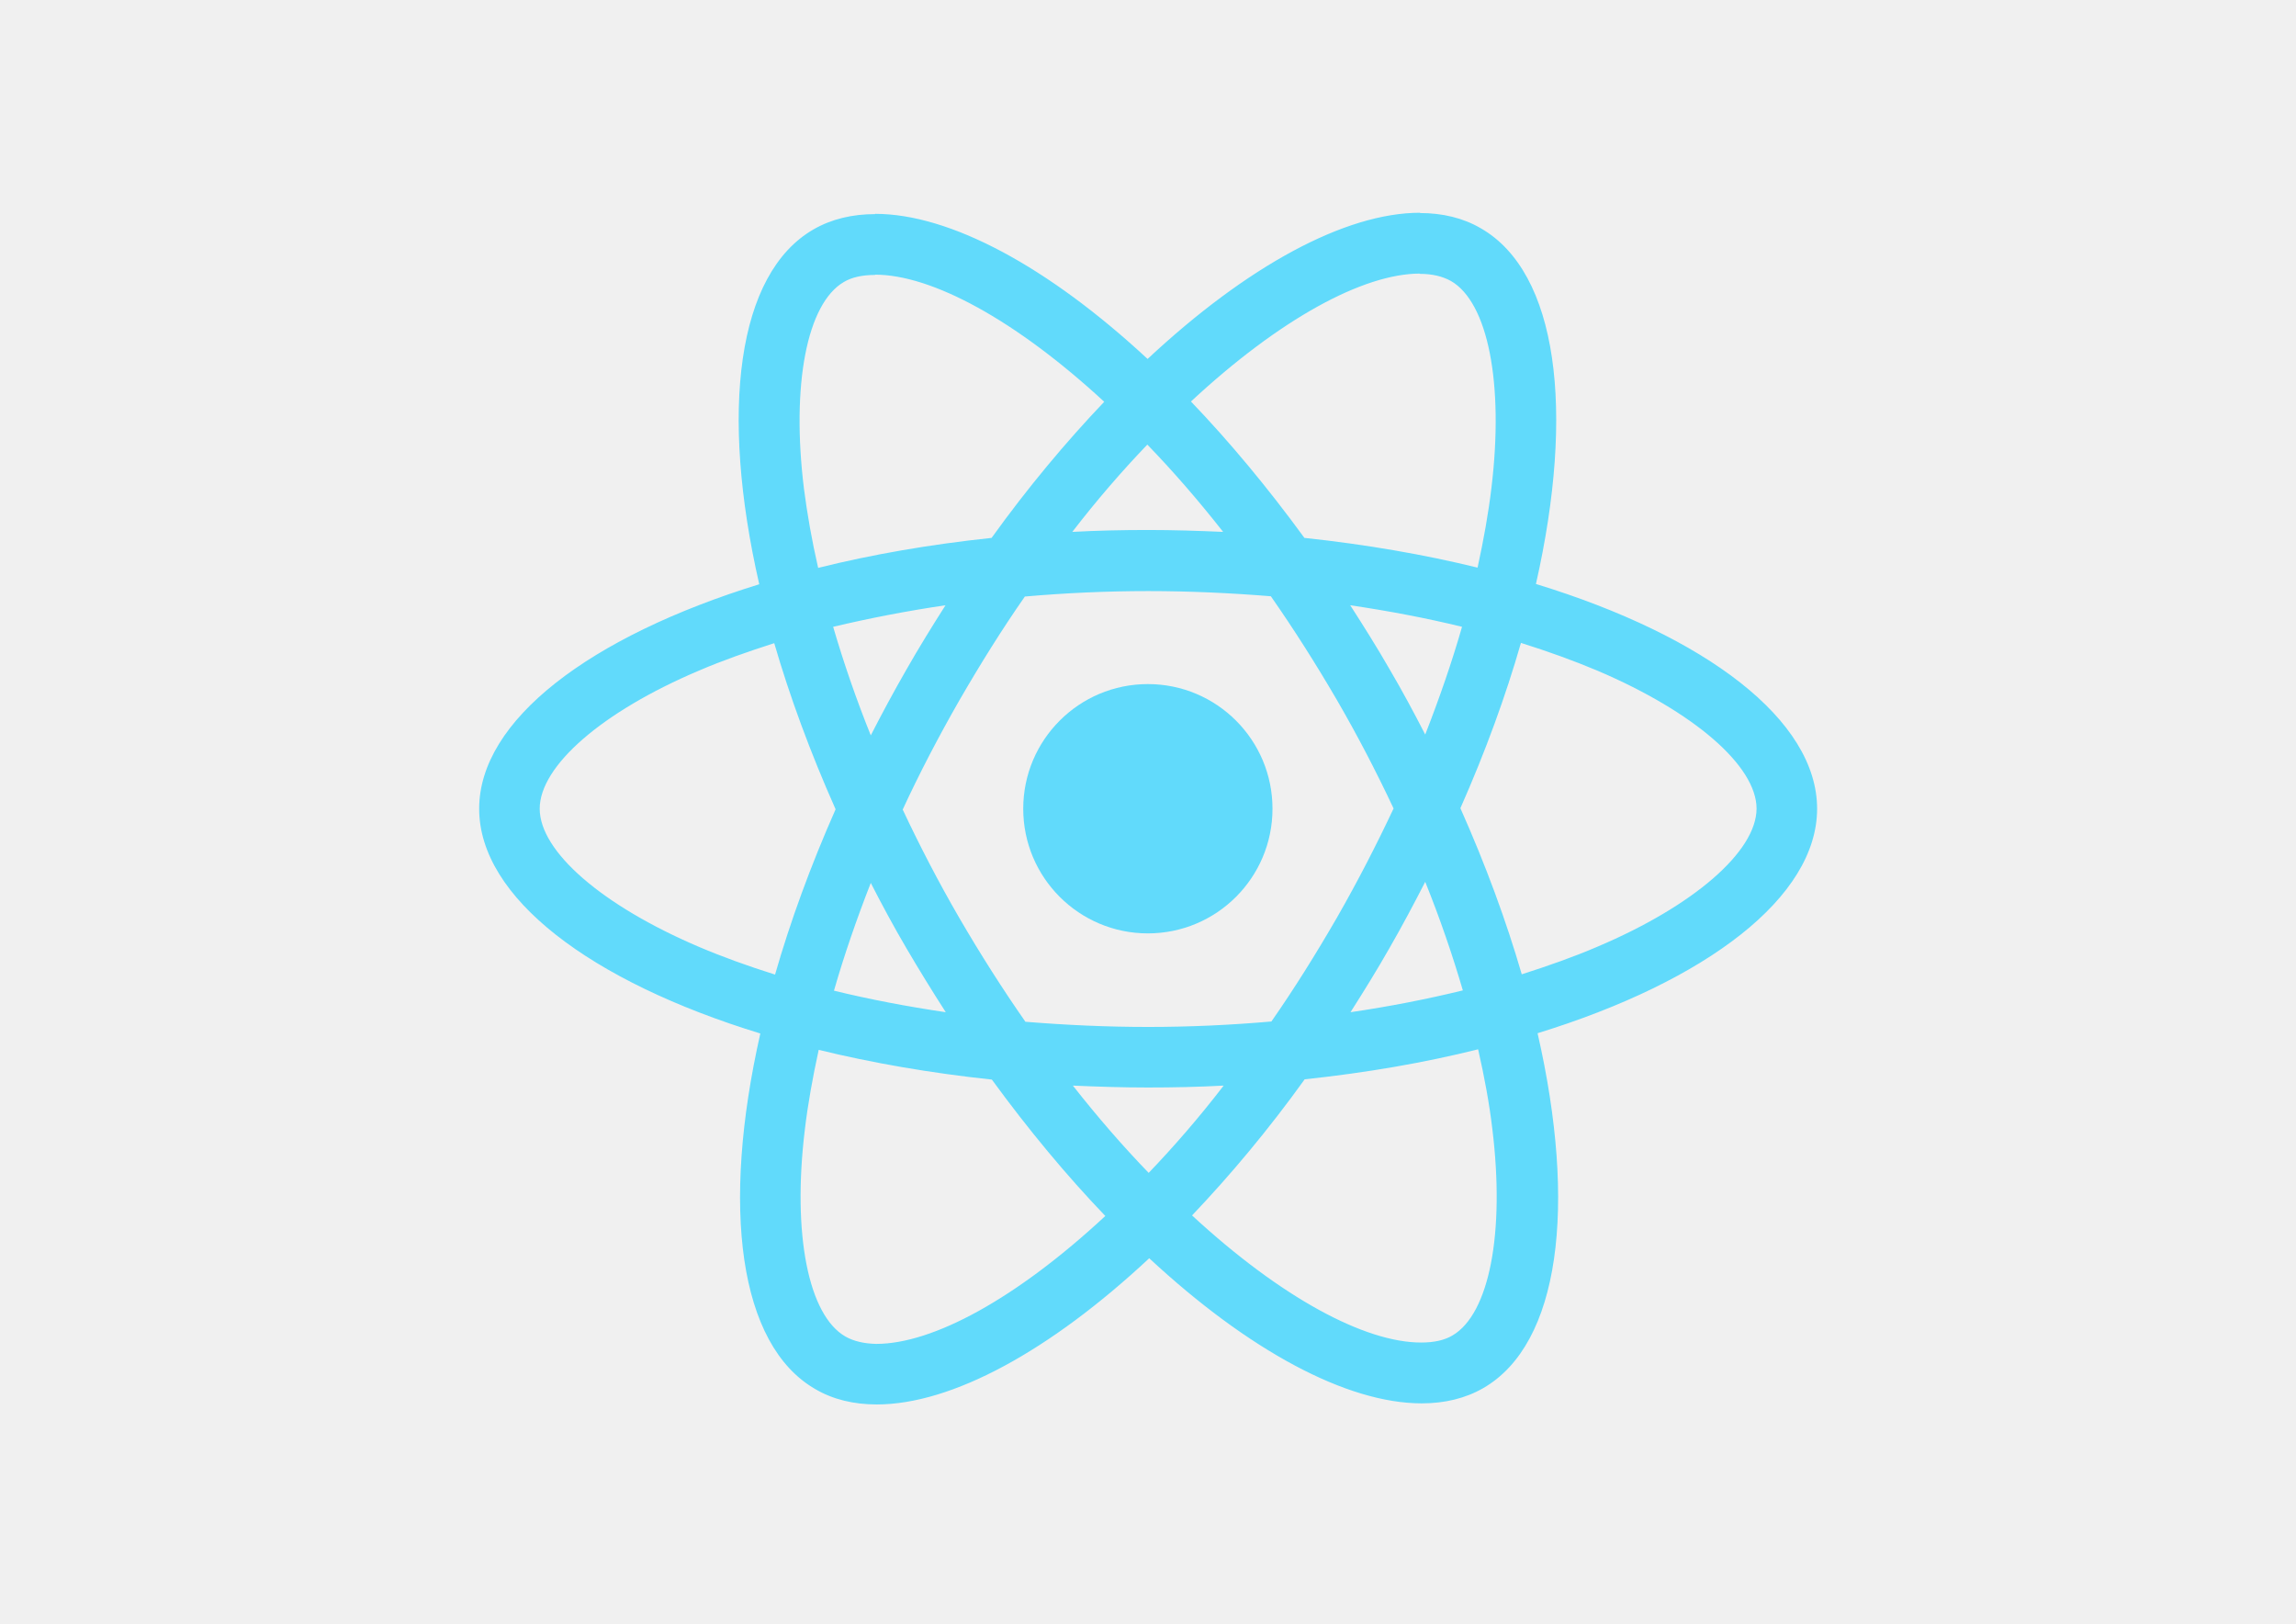
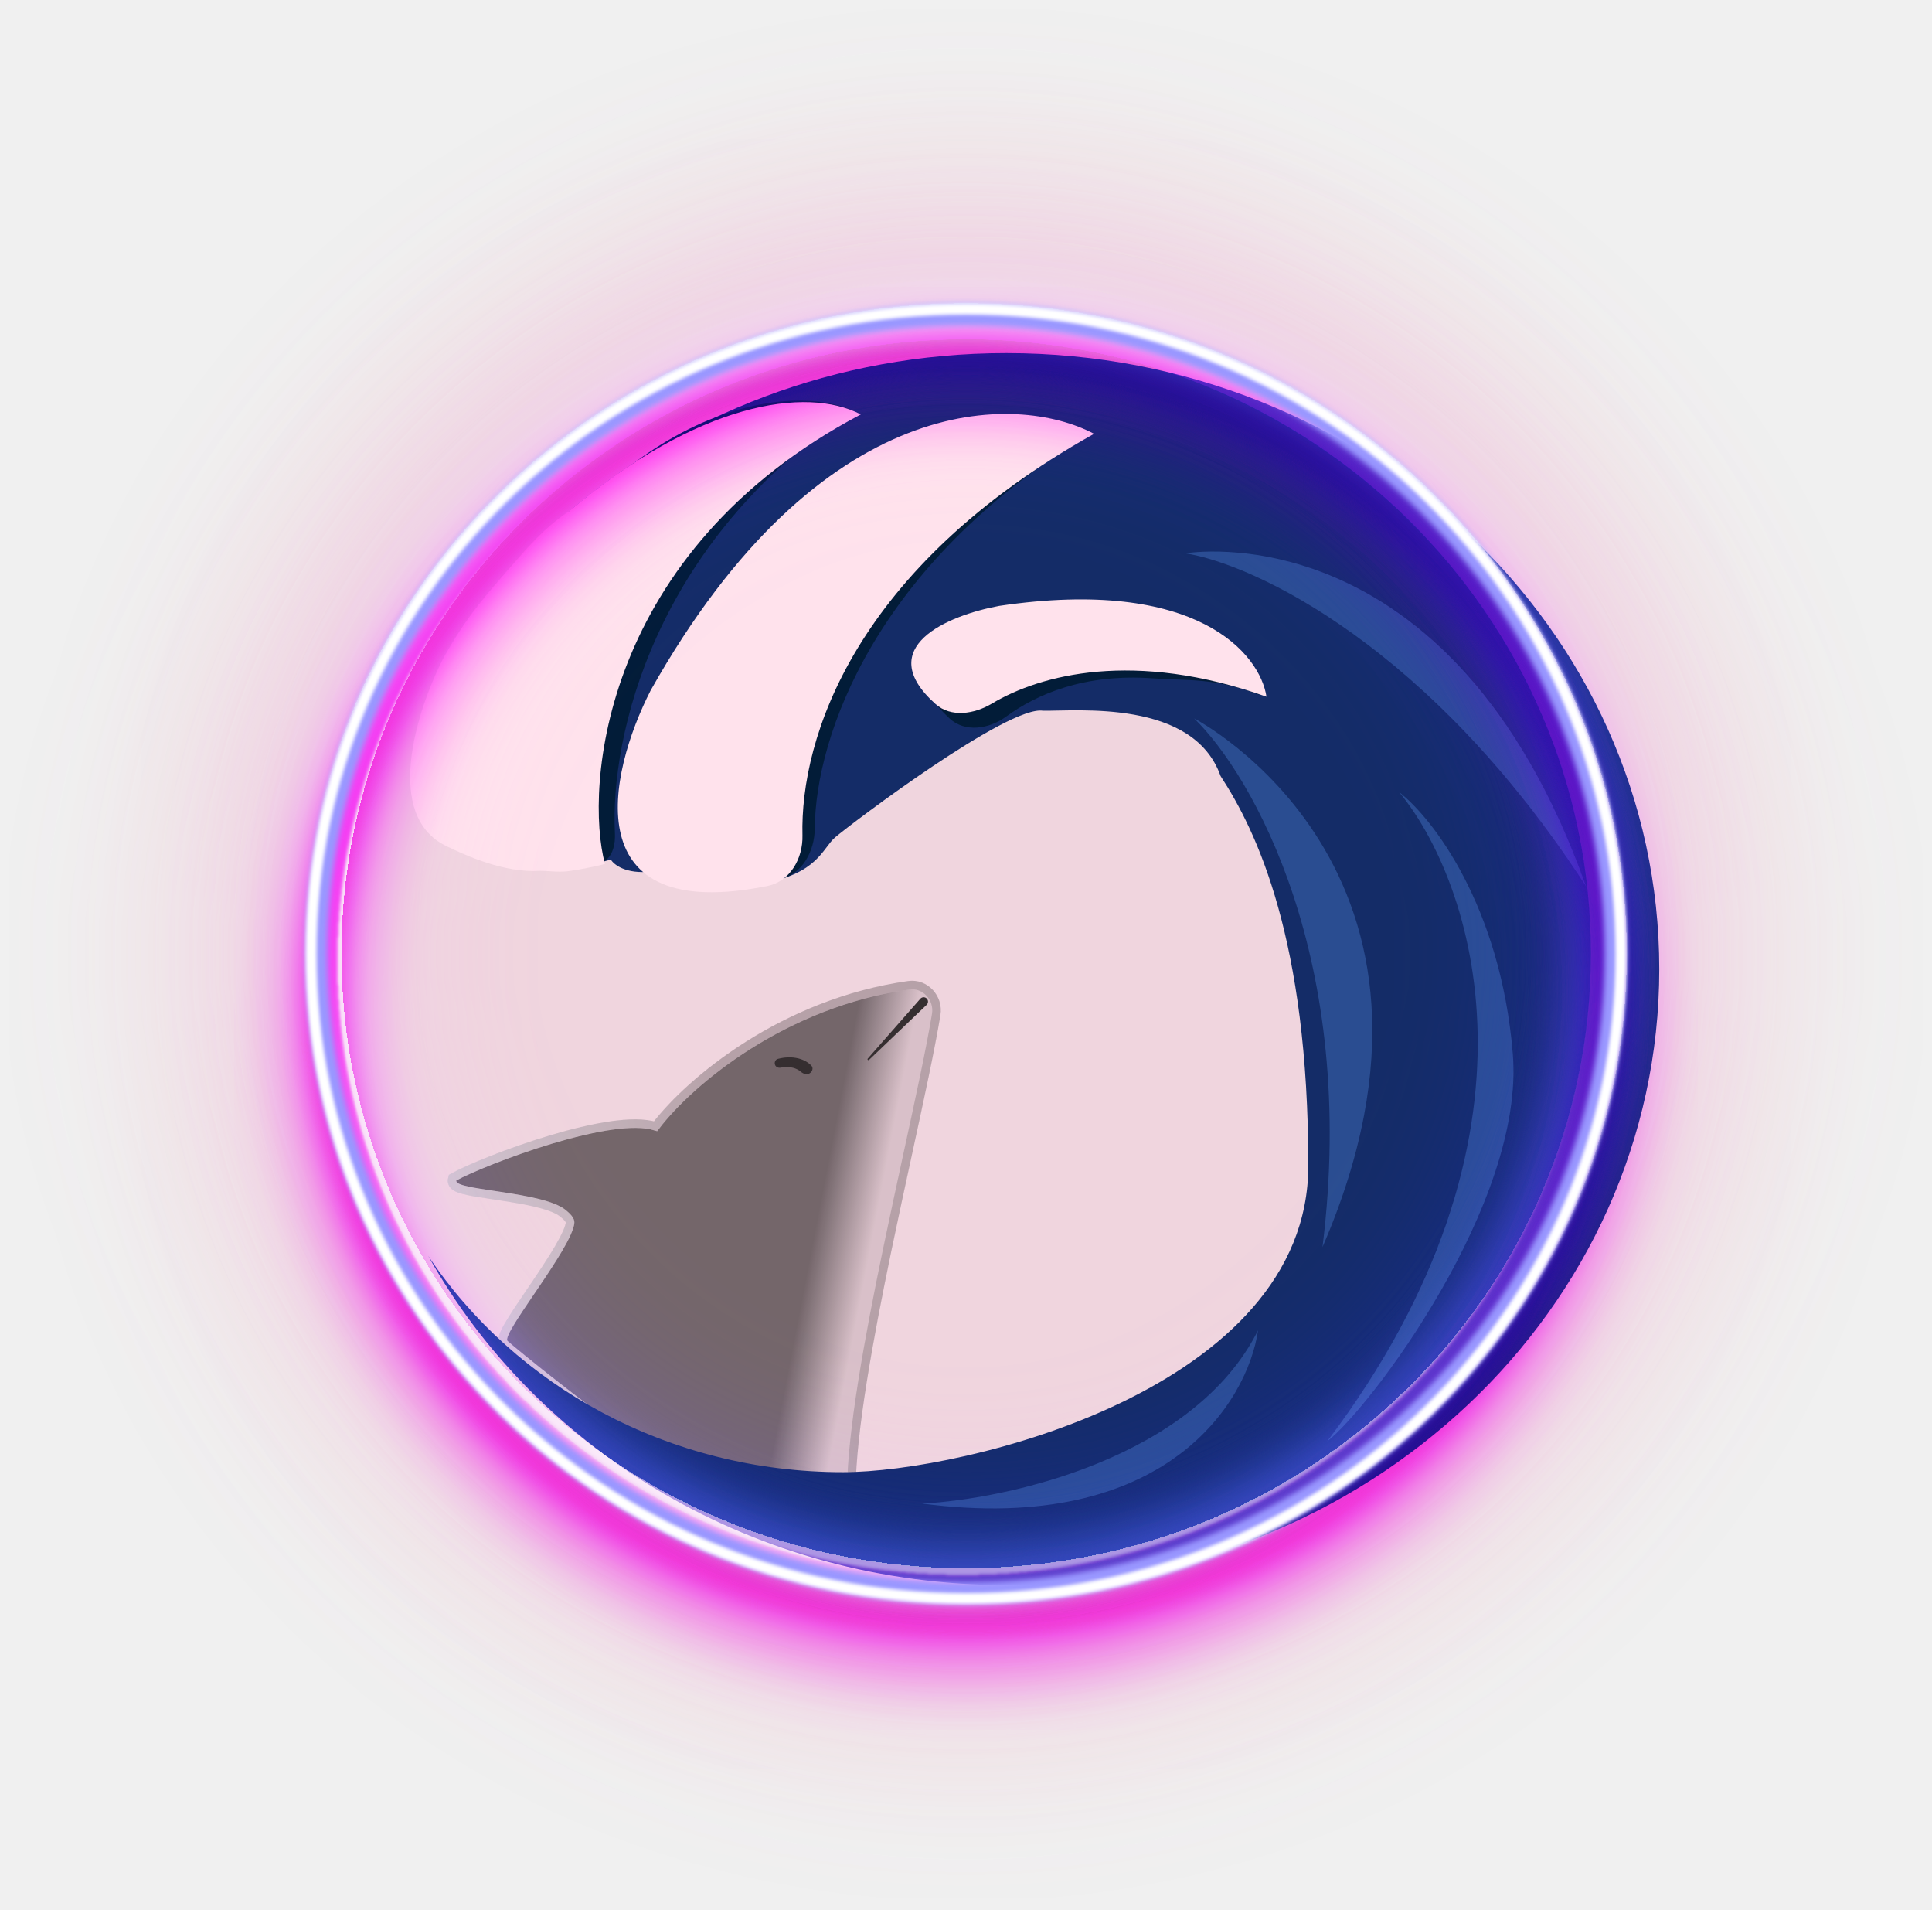
- <svg xmlns="http://www.w3.org/2000/svg" viewBox="0 0 841.9 595.3">
-   <g fill="#61DAFB">
-     <path d="M666.3 296.5c0-32.5-40.7-63.3-103.1-82.4 14.4-63.6 8-114.2-20.2-130.4-6.5-3.8-14.1-5.6-22.4-5.6v22.3c4.6 0 8.3.9 11.4 2.6 13.6 7.8 19.5 37.5 14.9 75.7-1.1 9.4-2.9 19.3-5.1 29.4-19.6-4.8-41-8.5-63.5-10.9-13.5-18.5-27.5-35.3-41.6-50 32.6-30.3 63.2-46.9 84-46.9V78c-27.5 0-63.5 19.6-99.9 53.6-36.4-33.8-72.4-53.2-99.9-53.2v22.3c20.7 0 51.4 16.5 84 46.6-14 14.7-28 31.4-41.3 49.9-22.6 2.4-44 6.1-63.6 11-2.3-10-4-19.7-5.2-29-4.7-38.2 1.1-67.9 14.6-75.8 3-1.8 6.9-2.6 11.5-2.6V78.5c-8.4 0-16 1.8-22.6 5.6-28.1 16.2-34.4 66.7-19.9 130.1-62.2 19.2-102.7 49.9-102.7 82.3 0 32.5 40.7 63.3 103.1 82.4-14.4 63.6-8 114.2 20.2 130.4 6.5 3.8 14.1 5.6 22.5 5.6 27.5 0 63.5-19.6 99.9-53.6 36.4 33.8 72.4 53.2 99.9 53.2 8.4 0 16-1.8 22.6-5.6 28.1-16.2 34.4-66.7 19.9-130.1 62-19.1 102.5-49.9 102.5-82.3zm-130.2-66.7c-3.7 12.9-8.3 26.2-13.5 39.5-4.1-8-8.4-16-13.1-24-4.6-8-9.5-15.8-14.4-23.4 14.2 2.1 27.9 4.7 41 7.9zm-45.8 106.5c-7.8 13.5-15.8 26.3-24.1 38.2-14.9 1.3-30 2-45.2 2-15.1 0-30.2-.7-45-1.9-8.3-11.9-16.4-24.6-24.2-38-7.6-13.1-14.5-26.4-20.8-39.8 6.2-13.4 13.2-26.8 20.7-39.9 7.8-13.5 15.8-26.3 24.1-38.2 14.9-1.3 30-2 45.2-2 15.1 0 30.2.7 45 1.9 8.3 11.9 16.4 24.6 24.2 38 7.6 13.1 14.5 26.4 20.8 39.8-6.3 13.4-13.2 26.8-20.7 39.9zm32.3-13c5.4 13.4 10 26.8 13.8 39.8-13.1 3.2-26.9 5.9-41.2 8 4.9-7.7 9.8-15.6 14.4-23.7 4.6-8 8.9-16.1 13-24.1zM421.2 430c-9.3-9.6-18.6-20.3-27.8-32 9 .4 18.2.7 27.5.7 9.4 0 18.7-.2 27.8-.7-9 11.7-18.3 22.4-27.5 32zm-74.4-58.9c-14.2-2.1-27.9-4.7-41-7.9 3.7-12.9 8.3-26.2 13.5-39.5 4.1 8 8.4 16 13.1 24 4.7 8 9.5 15.8 14.4 23.4zM420.7 163c9.3 9.6 18.6 20.3 27.8 32-9-.4-18.2-.7-27.5-.7-9.4 0-18.7.2-27.8.7 9-11.7 18.3-22.4 27.5-32zm-74 58.9c-4.9 7.7-9.8 15.6-14.4 23.7-4.6 8-8.9 16-13 24-5.4-13.4-10-26.8-13.8-39.8 13.1-3.1 26.9-5.8 41.2-7.9zm-90.5 125.2c-35.4-15.1-58.3-34.9-58.3-50.6 0-15.7 22.9-35.6 58.3-50.6 8.6-3.7 18-7 27.7-10.1 5.7 19.6 13.2 40 22.5 60.9-9.2 20.8-16.6 41.1-22.2 60.6-9.9-3.1-19.3-6.5-28-10.2zM310 490c-13.6-7.8-19.5-37.5-14.9-75.7 1.1-9.4 2.9-19.3 5.1-29.4 19.6 4.8 41 8.5 63.5 10.9 13.5 18.5 27.5 35.3 41.6 50-32.6 30.3-63.2 46.9-84 46.9-4.5-.1-8.3-1-11.3-2.7zm237.2-76.2c4.7 38.2-1.1 67.9-14.6 75.8-3 1.8-6.9 2.6-11.5 2.6-20.7 0-51.4-16.5-84-46.6 14-14.7 28-31.4 41.3-49.9 22.6-2.4 44-6.1 63.6-11 2.3 10.1 4.1 19.8 5.2 29.1zm38.5-66.7c-8.6 3.7-18 7-27.7 10.1-5.7-19.6-13.2-40-22.5-60.9 9.2-20.8 16.6-41.1 22.2-60.6 9.9 3.1 19.3 6.5 28.1 10.2 35.4 15.1 58.3 34.9 58.3 50.6-.1 15.7-23 35.6-58.4 50.6zM320.8 78.4z" />
-     <circle cx="420.9" cy="296.5" r="45.7" />
-     <path d="M520.5 78.1z" />
+ <svg xmlns="http://www.w3.org/2000/svg" width="167" height="165" viewBox="0 0 167 165" fill="none">
+   <path d="M39.255 101.701L39.123 101.774L39.087 101.925C39.034 102.142 39.129 102.327 39.242 102.443C39.34 102.545 39.468 102.613 39.58 102.662C39.812 102.764 40.134 102.848 40.497 102.924C41.077 103.044 41.836 103.158 42.652 103.28C42.865 103.312 43.083 103.344 43.302 103.378C44.369 103.54 45.49 103.725 46.465 103.967C47.456 104.213 48.231 104.505 48.653 104.847C48.821 104.984 48.994 105.136 49.12 105.295C49.249 105.459 49.284 105.572 49.279 105.646C49.265 105.846 49.173 106.15 48.993 106.553C48.817 106.948 48.571 107.408 48.277 107.91C47.687 108.914 46.92 110.063 46.169 111.172C46.059 111.334 45.949 111.496 45.84 111.656C45.211 112.584 44.615 113.463 44.183 114.164C43.931 114.574 43.725 114.938 43.602 115.224C43.541 115.365 43.491 115.509 43.471 115.642C43.456 115.75 43.439 116 43.64 116.178C43.996 116.495 51.32 122.659 58.578 127.277C62.198 129.581 65.847 131.529 68.62 132.15C70.002 132.46 71.238 132.456 72.143 131.922C73.075 131.373 73.566 130.321 73.583 128.771C73.638 123.686 75.073 115.794 76.701 107.96C77.277 105.188 77.878 102.423 78.447 99.798C79.482 95.031 80.417 90.728 80.924 87.68C81.163 86.246 79.963 84.951 78.563 85.147C67.732 86.664 59.662 93.409 56.668 97.329C55.694 97.026 54.349 97.056 52.881 97.261C51.26 97.489 49.418 97.942 47.619 98.48C44.025 99.557 40.547 100.991 39.255 101.701Z" fill="url(#paint0_linear_842_3654)" />
+   <path d="M39.255 101.701L39.123 101.774L39.087 101.925C39.034 102.142 39.129 102.327 39.242 102.443C39.34 102.545 39.468 102.613 39.58 102.662C39.812 102.764 40.134 102.848 40.497 102.924C41.077 103.044 41.836 103.158 42.652 103.28C42.865 103.312 43.083 103.344 43.302 103.378C44.369 103.54 45.49 103.725 46.465 103.967C47.456 104.213 48.231 104.505 48.653 104.847C48.821 104.984 48.994 105.136 49.12 105.295C49.249 105.459 49.284 105.572 49.279 105.646C49.265 105.846 49.173 106.15 48.993 106.553C48.817 106.948 48.571 107.408 48.277 107.91C47.687 108.914 46.92 110.063 46.169 111.172C46.059 111.334 45.949 111.496 45.84 111.656C45.211 112.584 44.615 113.463 44.183 114.164C43.931 114.574 43.725 114.938 43.602 115.224C43.541 115.365 43.491 115.509 43.471 115.642C43.456 115.75 43.439 116 43.64 116.178C43.996 116.495 51.32 122.659 58.578 127.277C62.198 129.581 65.847 131.529 68.62 132.15C70.002 132.46 71.238 132.456 72.143 131.922C73.075 131.373 73.566 130.321 73.583 128.771C73.638 123.686 75.073 115.794 76.701 107.96C77.277 105.188 77.878 102.423 78.447 99.798C79.482 95.031 80.417 90.728 80.924 87.68C81.163 86.246 79.963 84.951 78.563 85.147C67.732 86.664 59.662 93.409 56.668 97.329C55.694 97.026 54.349 97.056 52.881 97.261C51.26 97.489 49.418 97.942 47.619 98.48C44.025 99.557 40.547 100.991 39.255 101.701Z" stroke="#D9D9D9" stroke-width="0.74" />
+   <path d="M39.255 101.701L39.123 101.774L39.087 101.925C39.034 102.142 39.129 102.327 39.242 102.443C39.34 102.545 39.468 102.613 39.58 102.662C39.812 102.764 40.134 102.848 40.497 102.924C41.077 103.044 41.836 103.158 42.652 103.28C42.865 103.312 43.083 103.344 43.302 103.378C44.369 103.54 45.49 103.725 46.465 103.967C47.456 104.213 48.231 104.505 48.653 104.847C48.821 104.984 48.994 105.136 49.12 105.295C49.249 105.459 49.284 105.572 49.279 105.646C49.265 105.846 49.173 106.15 48.993 106.553C48.817 106.948 48.571 107.408 48.277 107.91C47.687 108.914 46.92 110.063 46.169 111.172C46.059 111.334 45.949 111.496 45.84 111.656C45.211 112.584 44.615 113.463 44.183 114.164C43.931 114.574 43.725 114.938 43.602 115.224C43.541 115.365 43.491 115.509 43.471 115.642C43.456 115.75 43.439 116 43.64 116.178C43.996 116.495 51.32 122.659 58.578 127.277C62.198 129.581 65.847 131.529 68.62 132.15C70.002 132.46 71.238 132.456 72.143 131.922C73.075 131.373 73.566 130.321 73.583 128.771C73.638 123.686 75.073 115.794 76.701 107.96C77.277 105.188 77.878 102.423 78.447 99.798C79.482 95.031 80.417 90.728 80.924 87.68C81.163 86.246 79.963 84.951 78.563 85.147C67.732 86.664 59.662 93.409 56.668 97.329C55.694 97.026 54.349 97.056 52.881 97.261C51.26 97.489 49.418 97.942 47.619 98.48C44.025 99.557 40.547 100.991 39.255 101.701Z" stroke="url(#paint1_linear_842_3654)" stroke-opacity="0.3" stroke-width="0.74" />
+   <path d="M69.963 92.769C70.225 92.631 70.331 92.291 70.127 92.084C69.845 91.795 69.465 91.584 69.017 91.471C68.473 91.333 67.855 91.347 67.24 91.508C67.043 91.56 66.93 91.772 66.978 91.974V91.974C67.031 92.192 67.253 92.311 67.47 92.267C67.843 92.191 68.213 92.193 68.544 92.277C68.812 92.345 69.045 92.464 69.23 92.624C69.432 92.8 69.72 92.897 69.963 92.769V92.769Z" fill="#343434" />
+   <path d="M75.006 91.485L79.552 86.313C79.686 86.161 79.917 86.141 80.075 86.269C80.253 86.412 80.264 86.68 80.099 86.838L75.12 91.594C75.073 91.639 74.996 91.612 74.987 91.547C74.984 91.525 74.991 91.502 75.006 91.485Z" fill="#343434" />
+   <path d="M143.425 83.751C143.425 113.152 118.154 136.986 86.981 136.986C65.295 136.986 46.466 125.452 37.013 108.533C44.505 119.763 57.763 127.226 72.87 127.226C83.305 127.226 113.089 120.056 113.089 100.73C113.089 81.211 108.65 71.874 105.505 67.065C103.153 60.41 93.079 61.471 90.152 61.421C87.142 60.948 73.757 71.033 72.189 72.364C71.092 73.296 70.706 75.529 65.814 76.357C60.922 77.185 57.4 76.012 56.25 75.322C54.118 75.558 53.062 74.73 52.801 74.286C47.407 75.824 42.609 74.336 40.885 73.399C38.324 72.956 33.964 69.939 37.013 61.421C40.062 52.904 46.108 46.649 48.749 44.586C58.804 35.85 72.232 30.515 86.981 30.515C118.154 30.515 143.425 54.349 143.425 83.751Z" fill="#13326F" />
+   <path d="M103.224 62.087C103.224 62.087 128.457 75.111 114.315 107.772C117.415 82.871 108.212 66.94 103.224 62.087Z" fill="#29579D" />
+   <path d="M102.474 47.819C102.474 47.819 125.431 43.803 137.096 76.597C123.648 55.848 108.411 48.767 102.474 47.819Z" fill="#29579D" />
+   <path d="M130.766 91.085C129.709 78.239 123.783 70.654 120.952 68.468C127.243 76.083 134.805 97.961 114.725 124.558C118.436 121.694 131.823 103.932 130.766 91.085Z" fill="#29579D" />
+   <path d="M79.709 129.94C87.082 129.554 103.212 126.019 108.741 114.972C107.859 121.112 100.817 132.702 79.709 129.94Z" fill="#29579D" />
+   <path d="M59.353 60.289C71.966 36.092 87.87 34.718 93.876 37.686C75.732 48.784 70.484 63.562 70.428 71.606C70.415 73.543 69.365 75.526 67.48 75.959C53.124 79.255 56.18 67.021 59.353 60.289Z" fill="#01203D" />
+   <path d="M40.095 59.175C51.532 35.272 67.848 32.807 73.661 35.475C56.531 46.922 52.733 63.646 53.153 72.013C53.248 73.925 52.211 75.189 50.448 74.448C49.85 74.196 49.316 74.019 48.968 74.113C35.327 77.813 37.24 65.8 40.095 59.175Z" fill="#01203D" />
+   <path d="M74.406 35.814C51.962 47.643 50.523 68.119 52.292 74.665C51.523 74.866 50.012 75.172 49.333 75.257C48.489 75.418 47.41 75.257 46.67 75.257C43.583 75.46 40.219 73.917 38.549 73.103C33.208 70.5 35.878 61.626 38.384 56.761C40.105 53.744 41.244 52.311 43.46 49.765C45.51 47.41 46.965 45.663 49.184 44.183C60.316 34.789 69.69 33.349 74.406 35.814Z" fill="white" />
+   <path d="M56.244 59.66C70.964 33.508 87.927 33.983 94.569 37.489C73.87 49.065 69.152 63.785 69.364 72.201C69.414 74.184 68.294 76.172 66.35 76.565C49.745 79.917 52.501 66.993 56.244 59.66Z" fill="white" />
+   <path d="M87.201 53.295C104.369 50.834 108.208 56.17 108.809 60.026C104.919 58.544 102.748 58.845 99.653 58.622C93.682 58.19 89.565 60.032 86.975 61.923C85.496 63.004 83.413 63.334 82.065 62.079C76.507 56.907 82.75 54.101 87.201 53.295Z" fill="#01203D" />
+   <path d="M86.373 52.36C103.521 49.818 108.918 56.535 109.473 60.21C98.055 56.154 89.934 58.294 85.729 60.81C84.212 61.718 82.192 62.026 80.867 60.843C75.377 55.944 81.916 53.18 86.373 52.36Z" fill="white" />
+   <g style="mix-blend-mode:hard-light" filter="url(#filter0_f_842_3654)">
+     <ellipse cx="83.5" cy="82.43" rx="68.5" ry="67.43" fill="#823853" fill-opacity="0.2" />
  </g>
+   <g style="mix-blend-mode:hard-light" filter="url(#filter1_f_842_3654)">
+     <path d="M139.049 82.43C139.049 112.594 114.202 137.087 83.5 137.087C52.798 137.087 27.95 112.594 27.95 82.43C27.95 52.266 52.798 27.772 83.5 27.772C114.202 27.772 139.049 52.266 139.049 82.43Z" stroke="#8875FF" stroke-width="3.068" />
+   </g>
+   <g style="mix-blend-mode:hard-light" filter="url(#filter2_f_842_3654)">
+     <path d="M138.577 82.43C138.577 112.326 113.948 136.615 83.5 136.615C53.051 136.615 28.422 112.326 28.422 82.43C28.422 52.534 53.051 28.244 83.5 28.244C113.948 28.244 138.577 52.534 138.577 82.43Z" stroke="#989FE3" stroke-width="4.012" />
+   </g>
+   <g style="mix-blend-mode:hard-light" filter="url(#filter3_ddi_842_3654)">
+     <path d="M139.049 82.43C139.049 112.594 114.202 137.087 83.5 137.087C52.798 137.087 27.95 112.594 27.95 82.43C27.95 52.266 52.798 27.772 83.5 27.772C114.202 27.772 139.049 52.266 139.049 82.43Z" stroke="#FB37FF" stroke-opacity="0.2" stroke-width="3.068" />
+   </g>
+   <g filter="url(#filter4_f_842_3654)">
+     <path d="M139.639 82.43C139.639 112.928 114.519 137.677 83.5 137.677C52.481 137.677 27.36 112.928 27.36 82.43C27.36 51.931 52.481 27.182 83.5 27.182C114.519 27.182 139.639 51.931 139.639 82.43Z" stroke="#9997FF" stroke-width="1.888" />
+   </g>
+   <g filter="url(#filter5_f_842_3654)">
+     <path d="M140.111 82.43C140.111 113.196 114.772 138.149 83.5 138.149C52.227 138.149 26.889 113.196 26.889 82.43C26.889 51.664 52.227 26.71 83.5 26.71C114.772 26.71 140.111 51.664 140.111 82.43Z" stroke="white" stroke-width="0.944" />
+   </g>
+   <defs>
+     <filter id="filter0_f_842_3654" x="0.841" y="0.841" width="165.319" height="163.178" filterUnits="userSpaceOnUse" color-interpolation-filters="sRGB">
+       <feFlood flood-opacity="0" result="BackgroundImageFix" />
+       <feBlend mode="normal" in="SourceGraphic" in2="BackgroundImageFix" result="shape" />
+       <feGaussianBlur stdDeviation="7.08" result="effect1_foregroundBlur_842_3654" />
+     </filter>
+     <filter id="filter1_f_842_3654" x="12.257" y="12.079" width="142.485" height="140.701" filterUnits="userSpaceOnUse" color-interpolation-filters="sRGB">
+       <feFlood flood-opacity="0" result="BackgroundImageFix" />
+       <feBlend mode="normal" in="SourceGraphic" in2="BackgroundImageFix" result="shape" />
+       <feGaussianBlur stdDeviation="7.08" result="effect1_foregroundBlur_842_3654" />
+     </filter>
+     <filter id="filter2_f_842_3654" x="21.697" y="21.519" width="123.606" height="121.822" filterUnits="userSpaceOnUse" color-interpolation-filters="sRGB">
+       <feFlood flood-opacity="0" result="BackgroundImageFix" />
+       <feBlend mode="normal" in="SourceGraphic" in2="BackgroundImageFix" result="shape" />
+       <feGaussianBlur stdDeviation="2.36" result="effect1_foregroundBlur_842_3654" />
+     </filter>
+     <filter id="filter3_ddi_842_3654" x="20.281" y="24.822" width="126.438" height="124.654" filterUnits="userSpaceOnUse" color-interpolation-filters="sRGB">
+       <feFlood flood-opacity="0" result="BackgroundImageFix" />
+       <feColorMatrix in="SourceAlpha" type="matrix" values="0 0 0 0 0 0 0 0 0 0 0 0 0 0 0 0 0 0 127 0" result="hardAlpha" />
+       <feOffset dy="3.068" />
+       <feGaussianBlur stdDeviation="1.18" />
+       <feColorMatrix type="matrix" values="0 0 0 0 0.3 0 0 0 0 0 0 0 0 0 0.26 0 0 0 0.7 0" />
+       <feBlend mode="multiply" in2="BackgroundImageFix" result="effect1_dropShadow_842_3654" />
+       <feColorMatrix in="SourceAlpha" type="matrix" values="0 0 0 0 0 0 0 0 0 0 0 0 0 0 0 0 0 0 127 0" result="hardAlpha" />
+       <feOffset dy="4.72" />
+       <feGaussianBlur stdDeviation="3.068" />
+       <feColorMatrix type="matrix" values="0 0 0 0 0.6 0 0 0 0 0 0 0 0 0 0.6 0 0 0 1 0" />
+       <feBlend mode="color-dodge" in2="effect1_dropShadow_842_3654" result="effect2_dropShadow_842_3654" />
+       <feBlend mode="normal" in="SourceGraphic" in2="effect2_dropShadow_842_3654" result="shape" />
+       <feColorMatrix in="SourceAlpha" type="matrix" values="0 0 0 0 0 0 0 0 0 0 0 0 0 0 0 0 0 0 127 0" result="hardAlpha" />
+       <feOffset dx="-0.307" dy="0.614" />
+       <feGaussianBlur stdDeviation="0.153" />
+       <feComposite in2="hardAlpha" operator="arithmetic" k2="-1" k3="1" />
+       <feColorMatrix type="matrix" values="0 0 0 0 1 0 0 0 0 1 0 0 0 0 1 0 0 0 0.5 0" />
+       <feBlend mode="normal" in2="shape" result="effect3_innerShadow_842_3654" />
+     </filter>
+     <filter id="filter4_f_842_3654" x="25.945" y="25.766" width="115.11" height="113.327" filterUnits="userSpaceOnUse" color-interpolation-filters="sRGB">
+       <feFlood flood-opacity="0" result="BackgroundImageFix" />
+       <feBlend mode="normal" in="SourceGraphic" in2="BackgroundImageFix" result="shape" />
+       <feGaussianBlur stdDeviation="0.236" result="effect1_foregroundBlur_842_3654" />
+     </filter>
+     <filter id="filter5_f_842_3654" x="26.102" y="25.924" width="114.796" height="113.012" filterUnits="userSpaceOnUse" color-interpolation-filters="sRGB">
+       <feFlood flood-opacity="0" result="BackgroundImageFix" />
+       <feBlend mode="normal" in="SourceGraphic" in2="BackgroundImageFix" result="shape" />
+       <feGaussianBlur stdDeviation="0.157" result="effect1_foregroundBlur_842_3654" />
+     </filter>
+     <linearGradient id="paint0_linear_842_3654" x1="76.834" y1="107.944" x2="42.858" y2="101.419" gradientUnits="userSpaceOnUse">
+       <stop offset="0.045" stop-color="#D9D9D9" />
+       <stop offset="0.19" stop-color="#737373" />
+       <stop offset="0.79" stop-color="#737373" />
+     </linearGradient>
+     <linearGradient id="paint1_linear_842_3654" x1="36.327" y1="110.715" x2="80.517" y2="94.351" gradientUnits="userSpaceOnUse">
+       <stop offset="0.105" stop-color="#C7F0F0" />
+       <stop offset="0.655" stop-color="#666666" />
+     </linearGradient>
+   </defs>
</svg>
